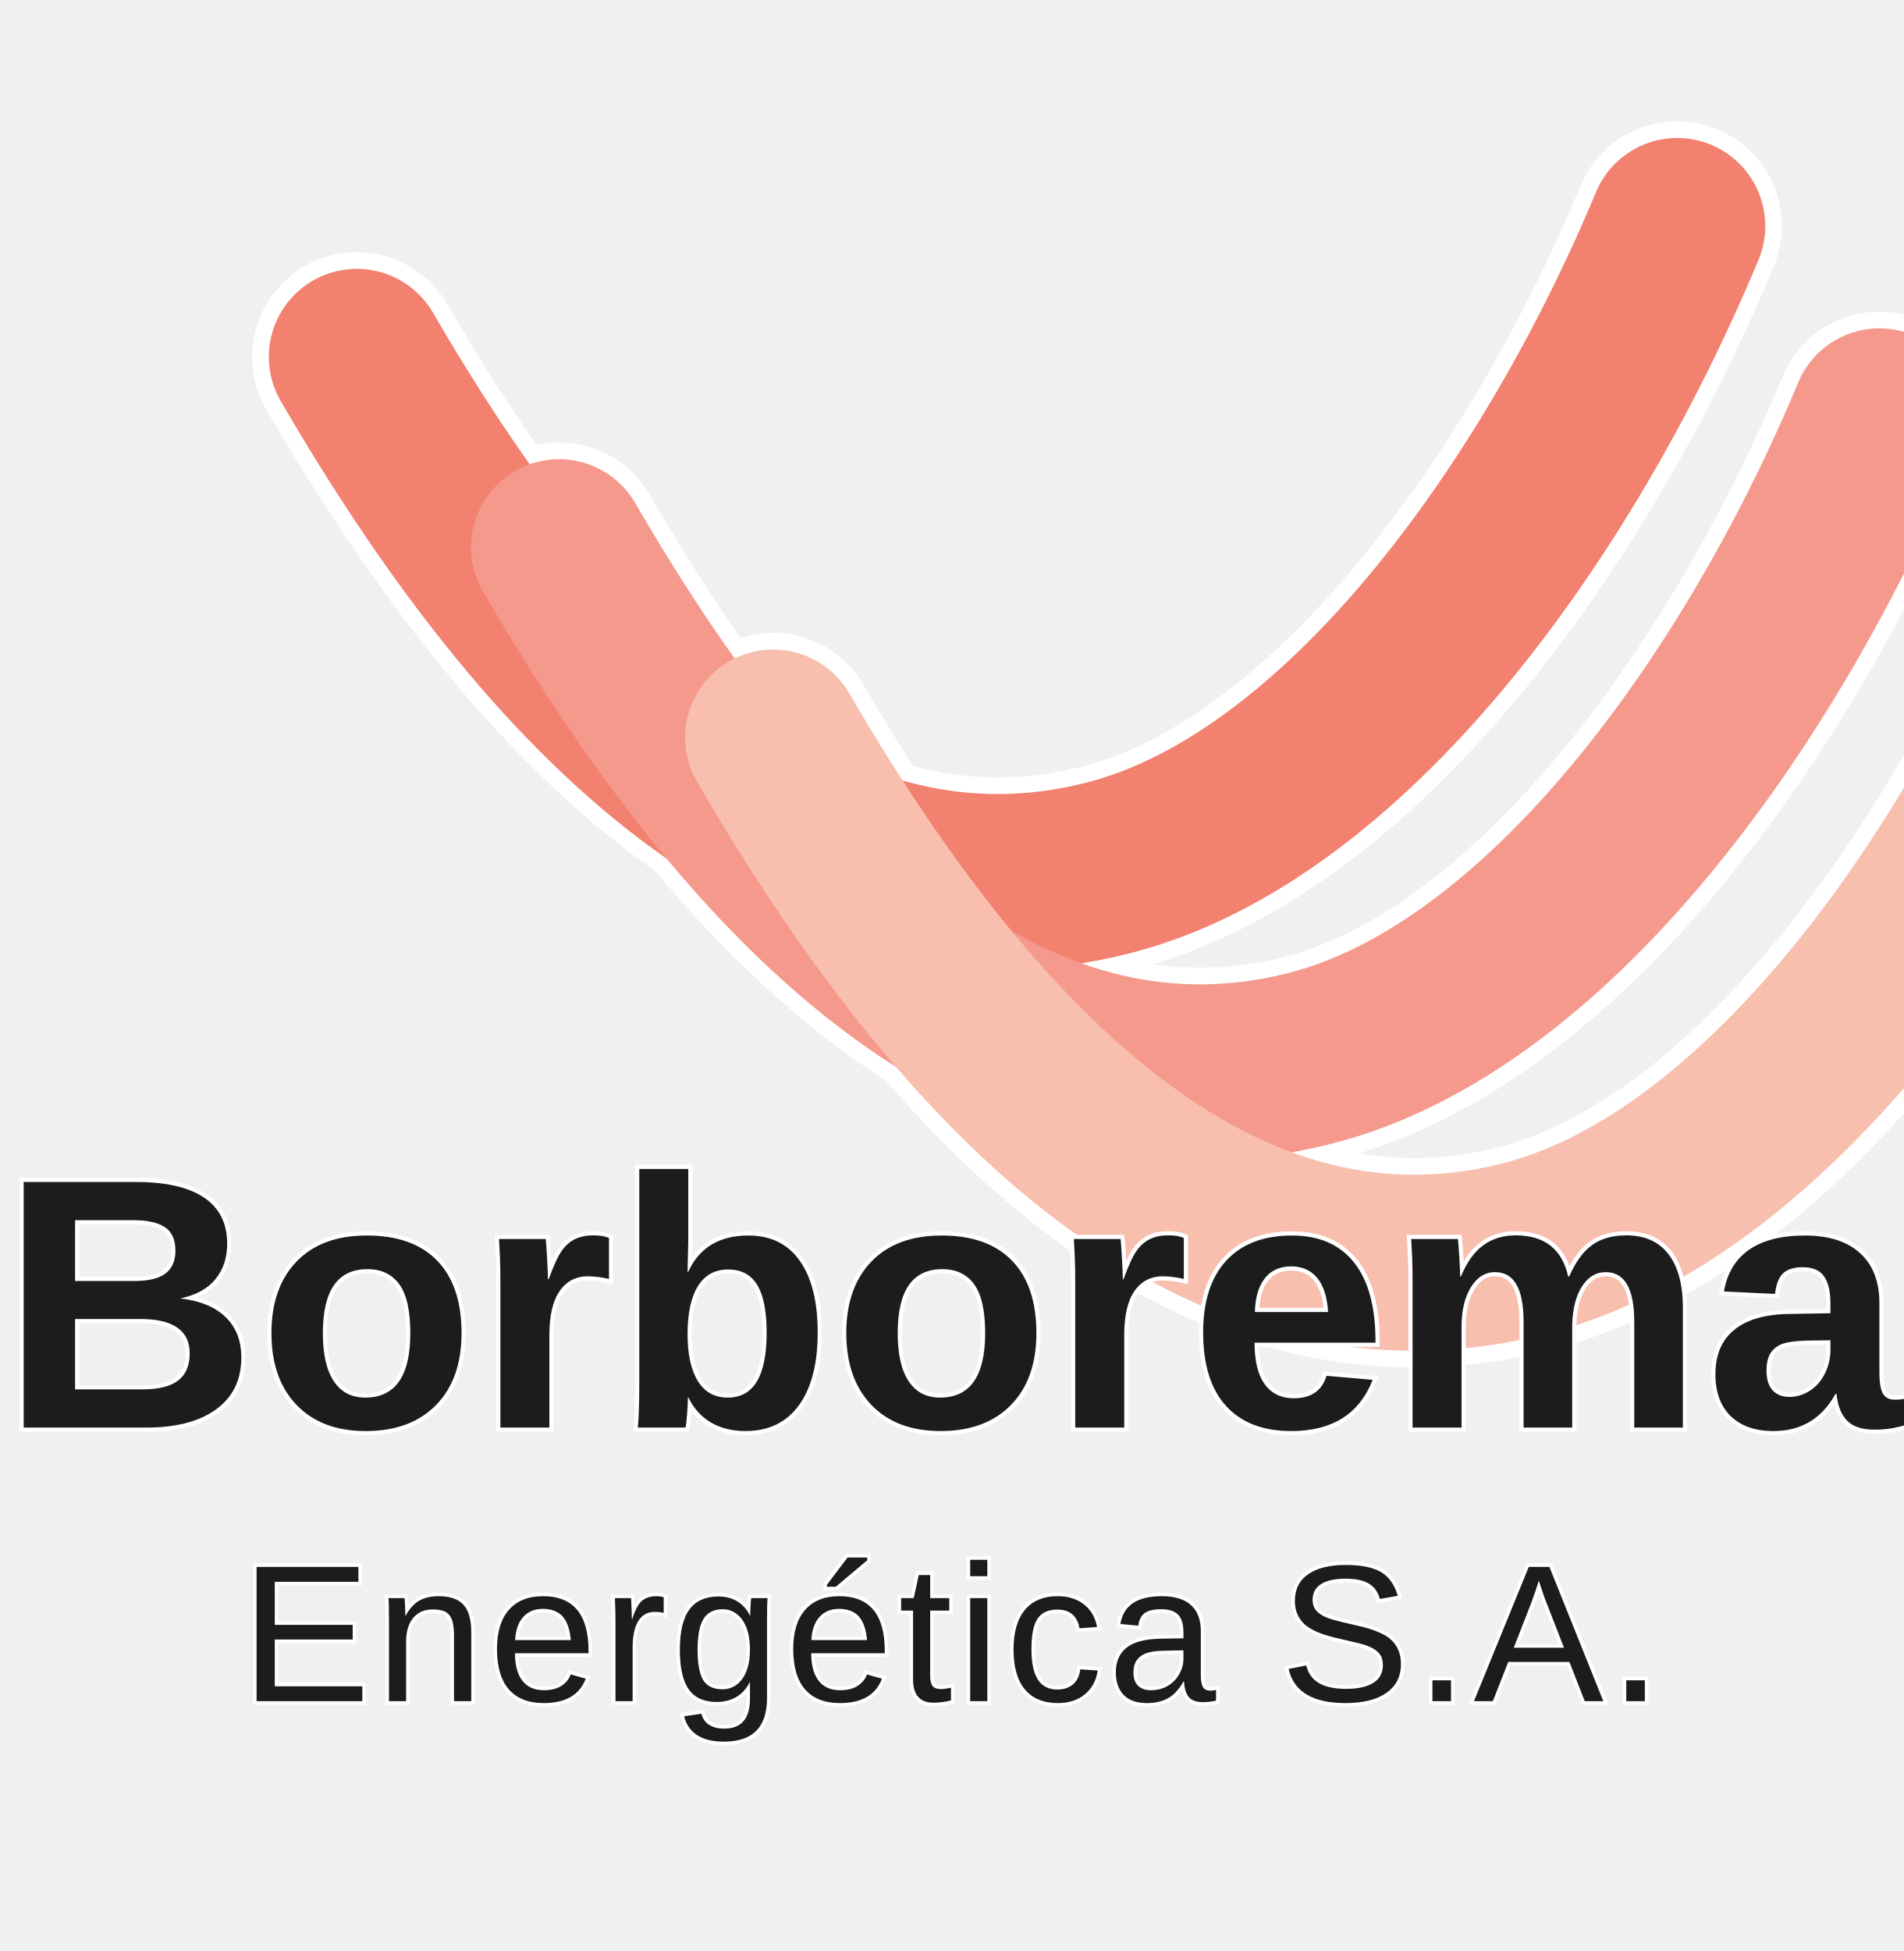
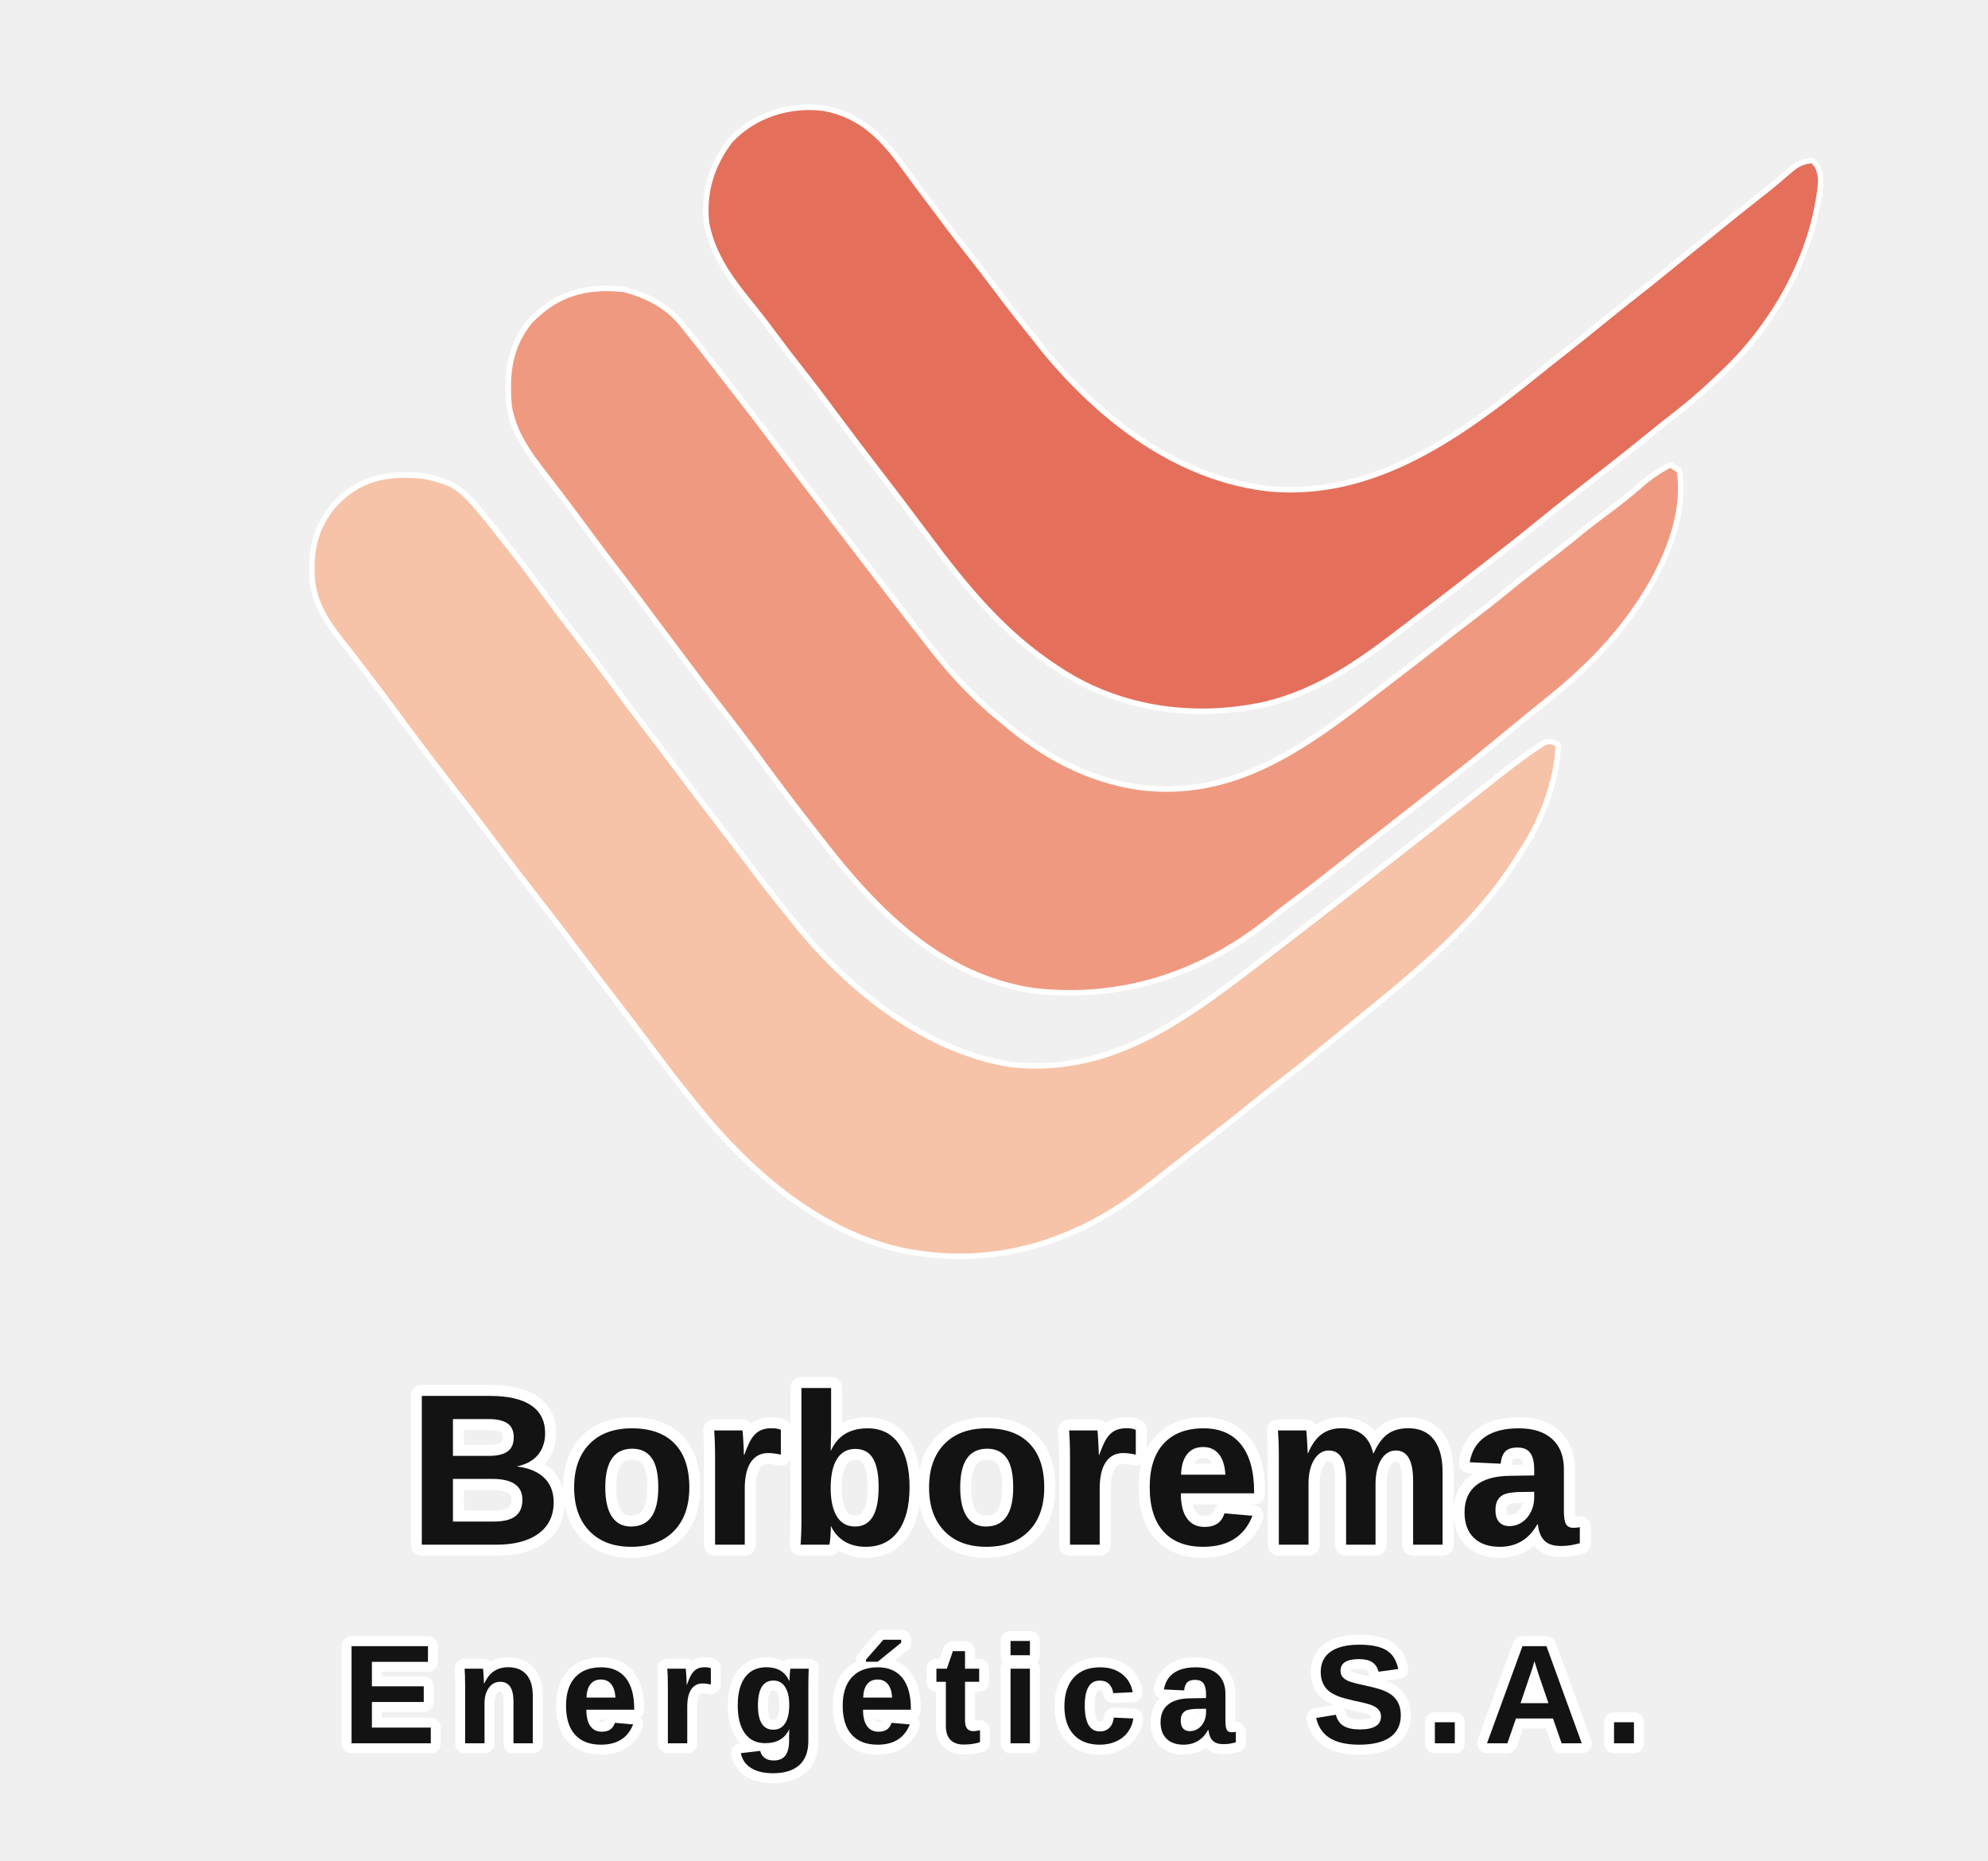
- <svg xmlns="http://www.w3.org/2000/svg" viewBox="0 0 800 820" width="800" height="820">
-   <defs>
-     <path id="asa" d="M 150 150 C 240 305 345 395 465 365 C 565 340 655 215 705 95" />
-   </defs>
-   <g fill="none" stroke="#ffffff" stroke-linecap="round" stroke-width="88">
-     <use href="#asa" transform="translate(0,0)" />
-     <use href="#asa" transform="translate(85,80)" />
-     <use href="#asa" transform="translate(175,160)" />
+ <svg xmlns="http://www.w3.org/2000/svg" viewBox="0 0 901 843" width="901" height="843">
+   <path d="M 331.85 64.54 C 323.72 75.35 320.03 87.17 321.40 100.64 C 324.10 115.84 333.35 127.40 342.82 139.04 C 346.00 142.97 349.05 147.00 352.06 151.06 C 355.81 156.10 359.60 161.08 363.50 166.00 C 369.48 173.56 375.24 181.27 381.00 189.00 C 385.88 195.54 390.80 202.06 395.79 208.53 C 399.77 213.69 403.73 218.88 407.69 224.06 C 408.03 224.51 408.03 224.51 409.76 226.78 C 413.80 232.09 417.82 237.43 421.81 242.79 C 438.69 265.44 456.01 286.53 480.00 302.00 C 480.66 302.43 481.32 302.86 482.01 303.31 C 509.01 320.59 542.00 324.76 573.00 318.00 C 597.61 312.16 616.68 298.19 636.39 283.01 C 638.80 281.15 641.22 279.30 643.64 277.46 C 650.68 272.10 657.68 266.71 664.63 261.23 C 667.84 258.69 671.07 256.17 674.31 253.66 C 682.36 247.42 690.36 241.13 698.25 234.68 C 706.17 228.21 714.23 221.92 722.31 215.66 C 730.36 209.43 738.36 203.14 746.23 196.69 C 749.94 193.65 753.69 190.67 757.48 187.74 C 764.13 182.60 770.45 177.21 776.53 171.40 C 777.52 170.46 778.51 169.52 779.51 168.59 C 801.30 148.19 818.19 119.68 823.00 90.00 C 823.16 88.99 823.33 87.98 823.50 86.95 C 824.06 82.57 824.40 79.89 822.56 75.81 C 822.05 75.21 821.53 74.62 821.00 74.00 C 816.33 74.49 814.05 76.31 810.56 79.38 C 809.50 80.29 808.43 81.21 807.36 82.13 C 806.81 82.60 806.26 83.08 805.69 83.57 C 802.94 85.90 800.10 88.10 797.25 90.31 C 790.65 95.46 784.16 100.73 777.67 106.01 C 774.02 108.98 770.35 111.92 766.67 114.86 C 763.88 117.10 761.10 119.36 758.32 121.62 C 752.02 126.76 745.69 131.84 739.29 136.84 C 734.82 140.34 730.40 143.91 726.00 147.50 C 720.45 152.03 714.86 156.50 709.21 160.91 C 705.62 163.72 702.05 166.56 698.50 169.43 C 662.83 198.17 623.71 226.91 575.58 222.79 C 533.51 218.25 498.44 191.27 472.19 159.38 C 470.79 157.59 469.39 155.80 468.00 154.00 C 467.08 152.85 466.15 151.70 465.22 150.56 C 459.47 143.46 453.89 136.25 448.44 128.92 C 445.13 124.48 441.75 120.09 438.31 115.75 C 433.43 109.58 428.70 103.31 424.00 97.00 C 423.07 95.75 422.13 94.50 421.20 93.26 C 420.70 92.60 420.21 91.95 419.71 91.27 C 418.69 89.92 417.68 88.57 416.66 87.22 C 414.04 83.74 411.44 80.24 408.88 76.70 C 399.33 63.56 389.91 53.36 373.16 50.28 C 358.05 48.32 342.33 53.28 331.85 64.54 Z" fill="#E4705C" stroke="#FFFFFF" stroke-width="5" stroke-linejoin="round" stroke-linecap="round" paint-order="stroke fill" />
+   <path d="M 241.12 146.39 C 231.89 157.78 230.79 169.94 232.00 184.00 C 234.36 197.86 243.22 208.10 251.56 218.94 C 256.90 225.91 262.18 232.92 267.38 240.00 C 271.94 246.23 276.57 252.39 281.30 258.49 C 286.72 265.51 292.00 272.65 297.32 279.75 C 300.13 283.51 302.96 287.28 305.78 291.04 C 307.43 293.24 309.08 295.44 310.72 297.65 C 316.13 304.91 321.61 312.11 327.19 319.25 C 333.64 327.52 339.97 335.86 346.17 344.32 C 353.74 354.66 361.46 364.86 369.38 374.93 C 370.90 376.88 372.42 378.83 373.94 380.78 C 398.39 412.24 427.08 441.43 468.43 447.70 C 507.04 452.21 542.72 440.85 573.19 417.00 C 575.45 415.21 577.71 413.41 579.97 411.61 C 582.69 409.45 585.46 407.38 588.25 405.31 C 594.33 400.78 600.29 396.10 606.24 391.39 C 609.07 389.15 611.91 386.92 614.75 384.69 C 615.03 384.46 615.03 384.46 616.47 383.34 C 622.07 378.94 627.69 374.57 633.32 370.20 C 639.11 365.70 644.89 361.17 650.65 356.63 C 652.89 354.87 655.13 353.12 657.38 351.37 C 666.08 344.58 674.61 337.60 683.11 330.56 C 685.57 328.53 688.03 326.51 690.50 324.50 C 691.35 323.80 692.20 323.10 693.08 322.38 C 695.34 320.54 697.61 318.72 699.89 316.90 C 715.63 304.28 729.66 290.76 741.00 274.00 C 741.42 273.38 741.84 272.77 742.27 272.13 C 753.15 255.78 762.85 234.01 760.00 214.00 C 759.01 213.34 758.02 212.68 757.00 212.00 C 752.17 214.60 748.19 217.35 744.06 221.00 C 739.15 225.27 734.10 229.26 728.88 233.12 C 723.44 237.15 718.15 241.28 712.95 245.61 C 709.30 248.57 705.56 251.41 701.81 254.25 C 696.12 258.57 690.52 262.97 685.00 267.50 C 678.84 272.56 672.56 277.44 666.21 282.27 C 661.78 285.64 657.37 289.04 653.00 292.50 C 646.42 297.70 639.76 302.79 633.10 307.87 C 630.04 310.20 626.99 312.55 623.95 314.91 C 591.62 339.92 559.44 363.41 516.43 358.05 C 492.51 354.64 472.13 343.54 454.00 328.00 C 452.88 327.07 451.75 326.15 450.63 325.22 C 438.34 315.04 428.17 303.58 418.49 290.94 C 416.89 288.86 415.27 286.78 413.66 284.71 C 406.72 275.83 399.84 266.90 393.00 257.93 C 390.41 254.53 387.80 251.14 385.19 247.75 C 380.06 241.10 374.98 234.41 369.89 227.73 C 366.19 222.87 362.48 218.02 358.75 213.19 C 355.21 208.59 351.72 203.96 348.25 199.31 C 342.71 191.89 337.03 184.57 331.33 177.27 C 328.41 173.53 325.51 169.77 322.62 166.00 C 318.48 160.61 314.29 155.27 310.00 150.00 C 309.44 149.28 308.88 148.56 308.30 147.82 C 301.58 139.52 292.52 134.88 282.25 132.31 C 265.43 130.70 252.97 134.19 241.12 146.39 Z" fill="#EF9A80" stroke="#FFFFFF" stroke-width="5" stroke-linejoin="round" stroke-linecap="round" paint-order="stroke fill" />
+   <path d="M 152.00 230.00 C 143.83 240.01 141.86 250.18 142.77 262.88 C 144.09 274.94 150.90 283.62 158.21 292.74 C 161.50 296.88 164.68 301.10 167.88 305.31 C 168.55 306.20 169.23 307.09 169.93 308.00 C 174.41 313.87 178.82 319.79 183.19 325.75 C 192.58 338.56 202.29 351.10 212.06 363.63 C 215.92 368.59 219.72 373.59 223.48 378.64 C 232.50 390.71 241.70 402.65 250.98 414.53 C 255.31 420.08 259.54 425.69 263.75 431.32 C 267.52 436.36 271.34 441.36 275.18 446.34 C 283.70 457.39 292.15 468.50 300.50 479.69 C 304.89 485.56 309.37 491.32 314.00 497.00 C 314.65 497.82 315.29 498.64 315.96 499.49 C 341.05 530.97 375.35 560.77 416.61 566.73 C 417.00 566.78 417.00 566.78 419.00 567.00 C 419.44 567.05 419.44 567.05 421.64 567.33 C 455.79 571.04 487.65 560.31 515.00 540.00 C 515.55 539.59 516.10 539.19 516.66 538.77 C 520.49 535.91 524.25 532.97 528.00 530.00 C 529.10 529.14 530.19 528.28 531.29 527.42 C 533.00 526.07 534.71 524.73 536.42 523.38 C 539.71 520.79 543.01 518.21 546.32 515.65 C 554.40 509.40 562.40 503.09 570.30 496.62 C 574.42 493.26 578.58 489.97 582.81 486.75 C 588.65 482.29 594.34 477.68 600.00 473.00 C 601.73 471.58 603.46 470.17 605.19 468.75 C 605.64 468.38 605.64 468.38 607.93 466.51 C 610.21 464.64 612.50 462.78 614.79 460.93 C 642.00 438.91 669.71 416.30 688.00 386.00 C 688.51 385.22 689.02 384.43 689.55 383.62 C 697.94 370.48 704.30 353.61 705.00 338.00 C 702.00 337.00 702.00 337.00 699.93 337.94 C 690.52 344.06 681.79 351.04 673.00 358.00 C 671.22 359.40 669.44 360.80 667.67 362.19 C 666.55 363.07 665.44 363.94 664.33 364.82 C 658.79 369.17 653.23 373.49 647.67 377.81 C 643.10 381.36 638.55 384.92 634.00 388.50 C 626.46 394.43 618.89 400.31 611.32 406.20 C 609.03 407.98 606.74 409.76 604.45 411.55 C 595.10 418.83 585.72 426.06 576.30 433.24 C 573.82 435.14 571.34 437.04 568.86 438.95 C 535.53 464.55 502.19 488.56 457.87 483.61 C 417.31 477.12 381.53 447.57 357.00 416.00 C 356.04 414.80 355.08 413.61 354.11 412.41 C 348.74 405.77 343.49 399.06 338.39 392.21 C 335.55 388.38 332.65 384.60 329.75 380.81 C 329.20 380.09 328.65 379.37 328.08 378.63 C 325.84 375.70 323.59 372.77 321.34 369.84 C 315.09 361.69 308.87 353.52 302.73 345.29 C 298.56 339.73 294.35 334.21 290.12 328.69 C 284.97 321.95 279.89 315.16 274.88 308.31 C 269.79 301.37 264.57 294.55 259.26 287.78 C 254.99 282.32 250.85 276.78 246.75 271.19 C 241.27 263.71 235.74 256.28 230.00 249.00 C 229.49 248.35 228.98 247.71 228.46 247.04 C 207.58 220.66 207.58 220.66 192.00 217.00 C 175.76 215.34 163.38 217.60 152.00 230.00 Z" fill="#F6C3A8" stroke="#FFFFFF" stroke-width="5" stroke-linejoin="round" stroke-linecap="round" paint-order="stroke fill" />
+   <g font-family="Montserrat, Nunito, 'Arial Rounded MT Bold', Arial, Helvetica, sans-serif" text-anchor="middle">
+     <text x="450" y="700" font-size="98" font-weight="800" letter-spacing="1" fill="none" stroke="#FFFFFF" stroke-width="10" stroke-linejoin="round" stroke-linecap="round">Borborema</text>
+     <text x="450" y="700" font-size="98" font-weight="800" letter-spacing="1" fill="#131313">Borborema</text>
+     <text x="450" y="790" font-size="64" font-weight="700" letter-spacing="8.6" fill="none" stroke="#FFFFFF" stroke-width="9" stroke-linejoin="round" stroke-linecap="round">Energética S.A.</text>
+     <text x="450" y="790" font-size="64" font-weight="700" letter-spacing="8.6" fill="#131313">Energética S.A.</text>
  </g>
-   <g fill="none" stroke-linecap="round" stroke-width="74">
-     <use href="#asa" transform="translate(0,0)" stroke="#F2816F" />
-     <use href="#asa" transform="translate(85,80)" stroke="#F5998C" />
-     <use href="#asa" transform="translate(175,160)" stroke="#F8BFAF" />
-   </g>
-   <text x="400" y="600" text-anchor="middle" font-family="Arial, Helvetica, sans-serif" font-size="150" font-weight="700" fill="#1c1c1c" stroke="#ffffff" stroke-width="3.5" paint-order="stroke fill">Borborema</text>
-   <text x="400" y="715" text-anchor="middle" font-family="Arial, Helvetica, sans-serif" font-size="82" font-weight="500" letter-spacing="2" fill="#1c1c1c" stroke="#ffffff" stroke-width="3" paint-order="stroke fill">Energética S.A.</text>
</svg>
